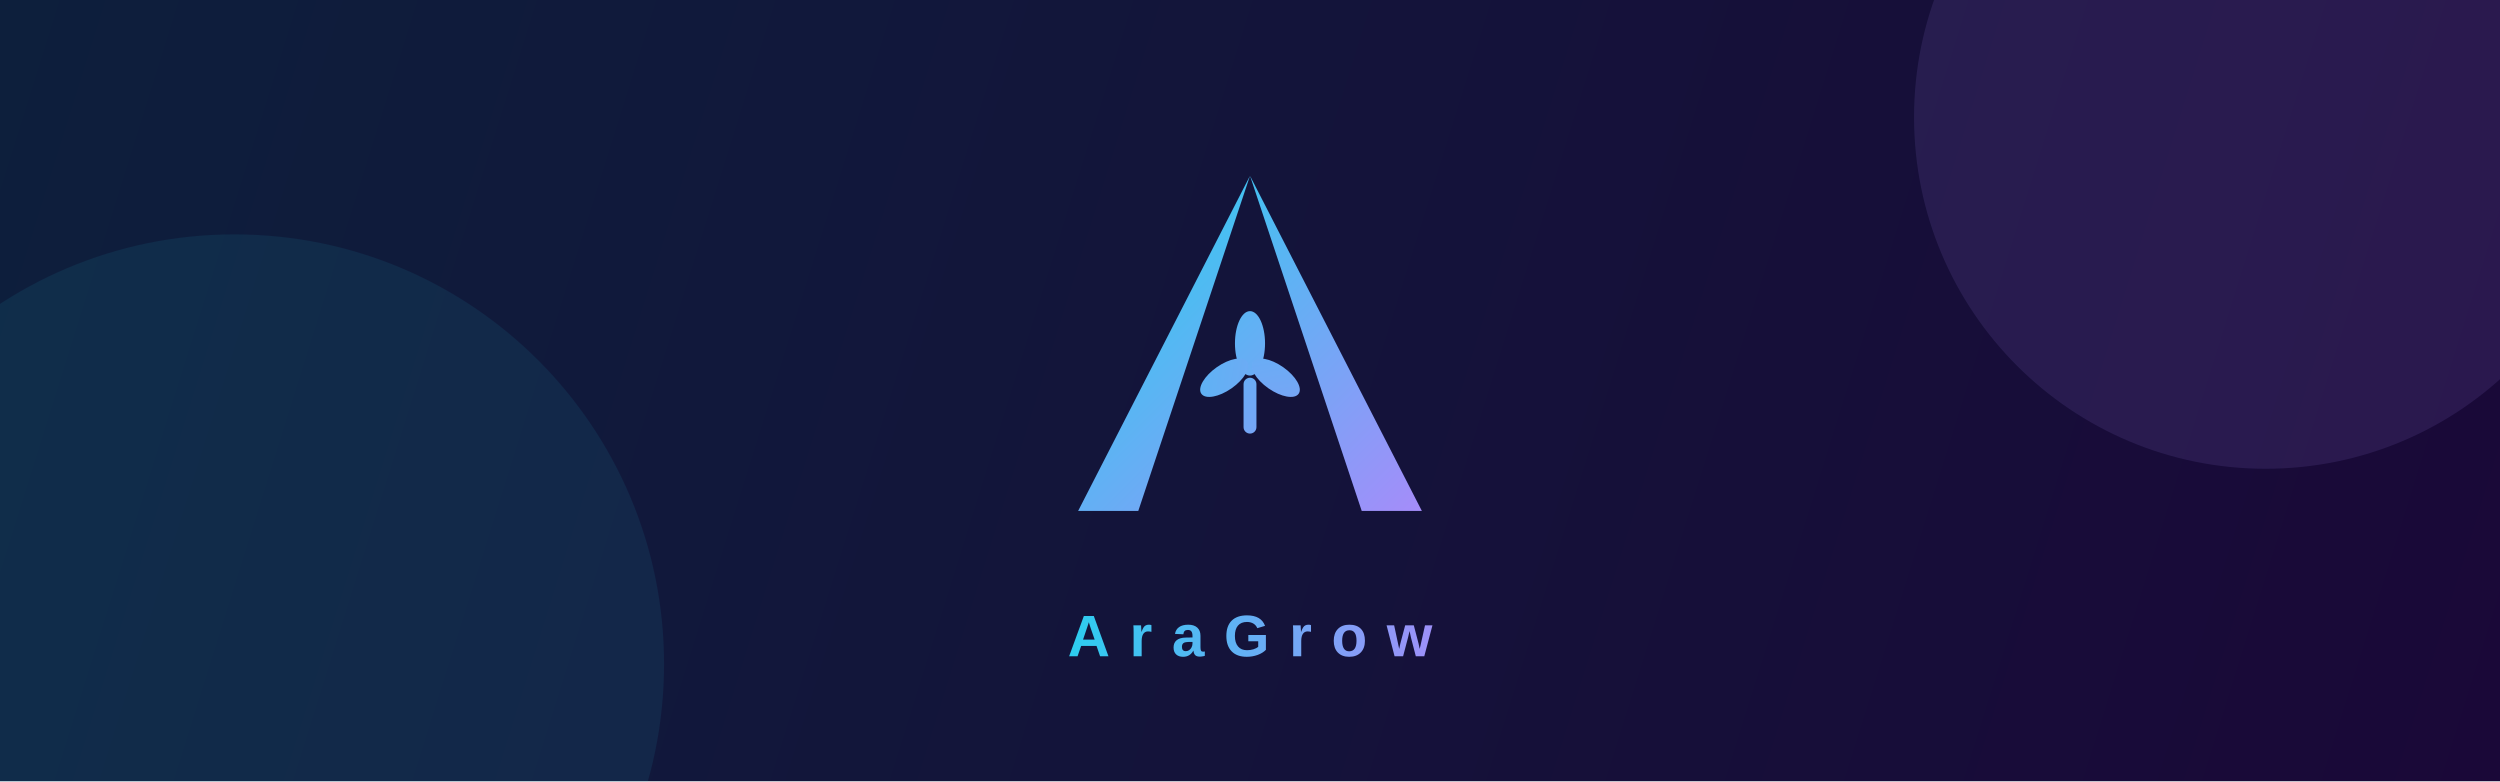
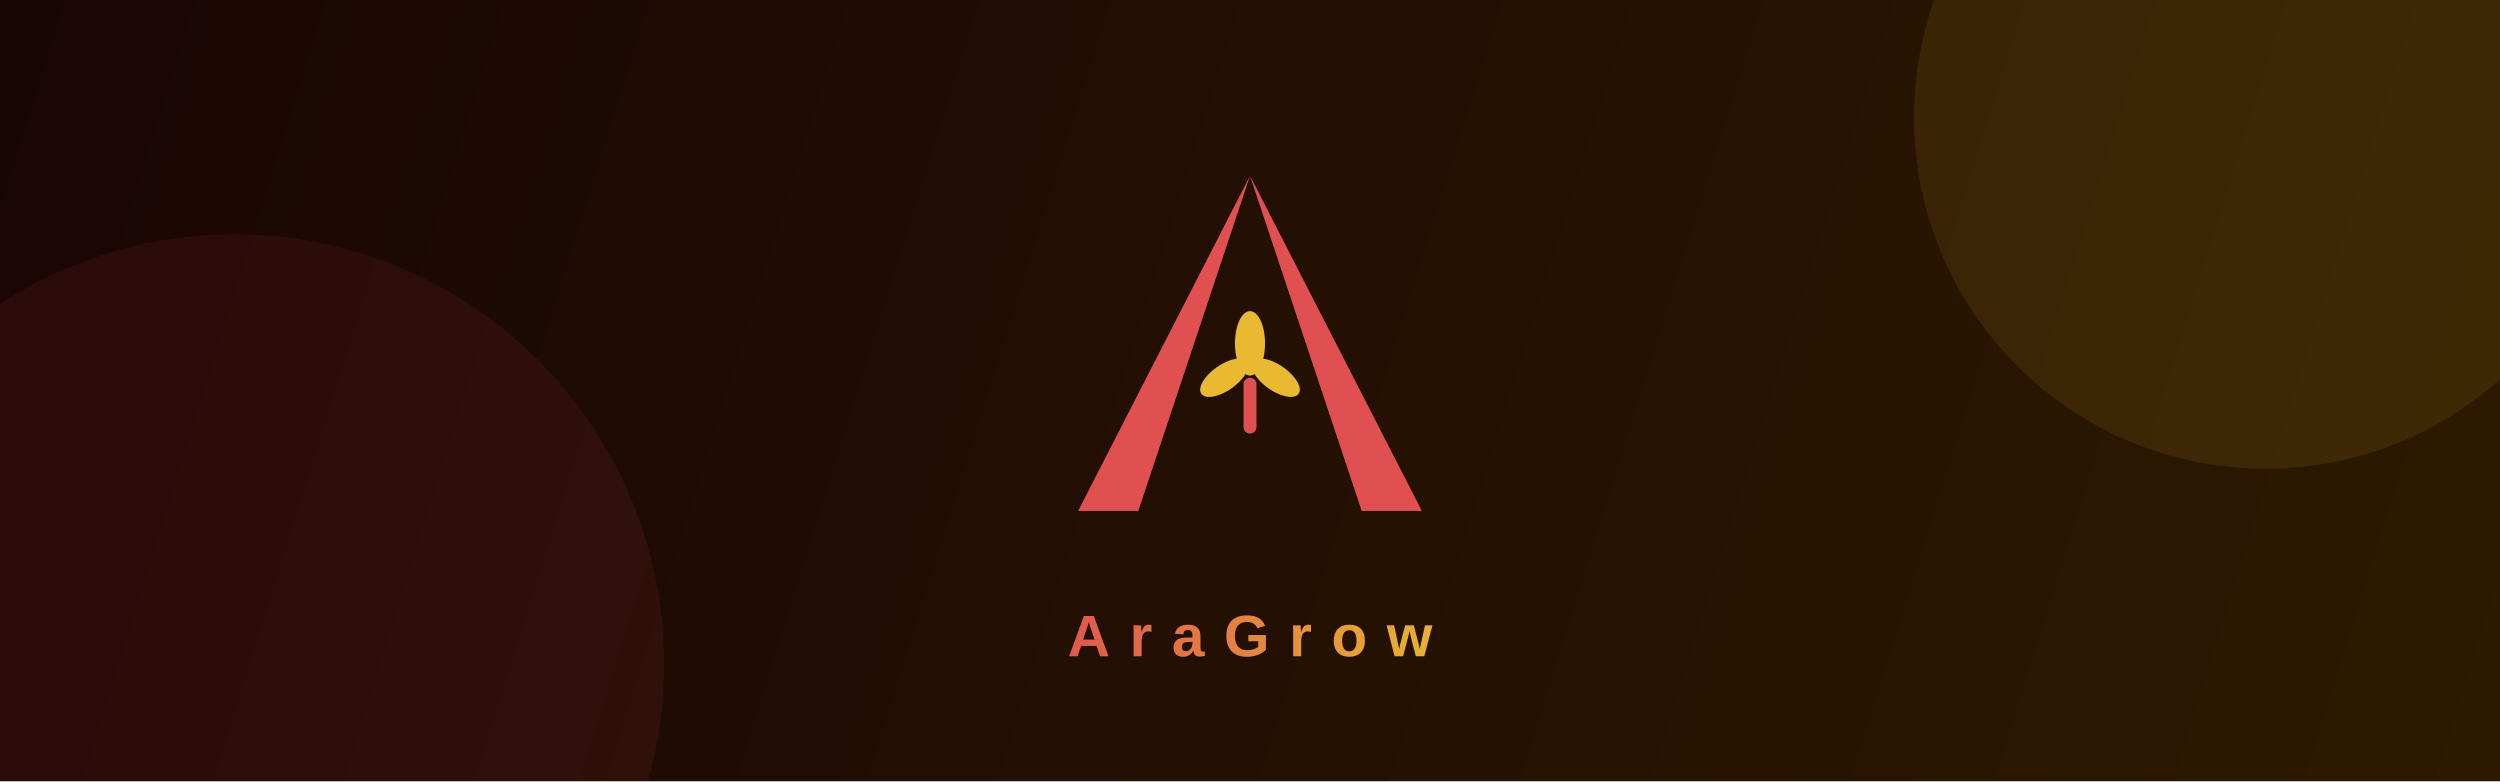
<svg xmlns="http://www.w3.org/2000/svg" width="640" height="200" viewBox="0 0 640 200">
  <defs>
    <linearGradient id="bg" x1="0" y1="0" x2="640" y2="200" gradientUnits="userSpaceOnUse">
-       <stop offset="0%" stop-color="#0d1f3c" />
-       <stop offset="100%" stop-color="#1a0838" />
-     </linearGradient>
-     <linearGradient id="logoGrad" x1="10" y1="10" x2="90" y2="90" gradientUnits="userSpaceOnUse">
-       <stop offset="0%" stop-color="#22d3ee" />
-       <stop offset="100%" stop-color="#a78bfa" />
+       <stop offset="0%" stop-color="#1a0505" />
+       <stop offset="100%" stop-color="#2d1a00" />
    </linearGradient>
    <linearGradient id="textGrad" x1="265" y1="0" x2="375" y2="0" gradientUnits="userSpaceOnUse">
-       <stop offset="0%" stop-color="#22d3ee" />
-       <stop offset="100%" stop-color="#a78bfa" />
+       <stop offset="0%" stop-color="#e05050" />
+       <stop offset="100%" stop-color="#E8B931" />
    </linearGradient>
  </defs>
  <rect width="640" height="200" fill="url(#bg)" />
-   <circle cx="60" cy="170" r="110" fill="#22d3ee" opacity="0.08" />
-   <circle cx="580" cy="30" r="90" fill="#a78bfa" opacity="0.12" />
+   <circle cx="60" cy="170" r="110" fill="#e05050" opacity="0.08" />
+   <circle cx="580" cy="30" r="90" fill="#E8B931" opacity="0.10" />
  <g transform="translate(265, 34) scale(1.1)">
-     <polygon points="50,10 10,88 24,88" fill="url(#logoGrad)" />
-     <polygon points="50,10 76,88 90,88" fill="url(#logoGrad)" />
-     <rect x="48.5" y="57" width="3" height="13" rx="1.5" fill="url(#logoGrad)" />
-     <ellipse cx="50" cy="49" rx="3.5" ry="7.5" fill="url(#logoGrad)" />
-     <ellipse cx="44" cy="57" rx="6.5" ry="3" transform="rotate(-35 44 57)" fill="url(#logoGrad)" />
-     <ellipse cx="56" cy="57" rx="6.5" ry="3" transform="rotate(35 56 57)" fill="url(#logoGrad)" />
+     <polygon points="50,10 10,88 24,88" fill="#e05050" />
+     <polygon points="50,10 76,88 90,88" fill="#e05050" />
+     <rect x="48.5" y="57" width="3" height="13" rx="1.5" fill="#e05050" />
+     <ellipse cx="50" cy="49" rx="3.5" ry="7.5" fill="#E8B931" />
+     <ellipse cx="44" cy="57" rx="6.5" ry="3" transform="rotate(-35 44 57)" fill="#E8B931" />
+     <ellipse cx="56" cy="57" rx="6.5" ry="3" transform="rotate(35 56 57)" fill="#E8B931" />
  </g>
  <text x="320" y="168" font-family="'Space Grotesk', 'Segoe UI', Arial, sans-serif" font-size="15" font-weight="700" fill="url(#textGrad)" text-anchor="middle" letter-spacing="5">AraGrow</text>
</svg>
